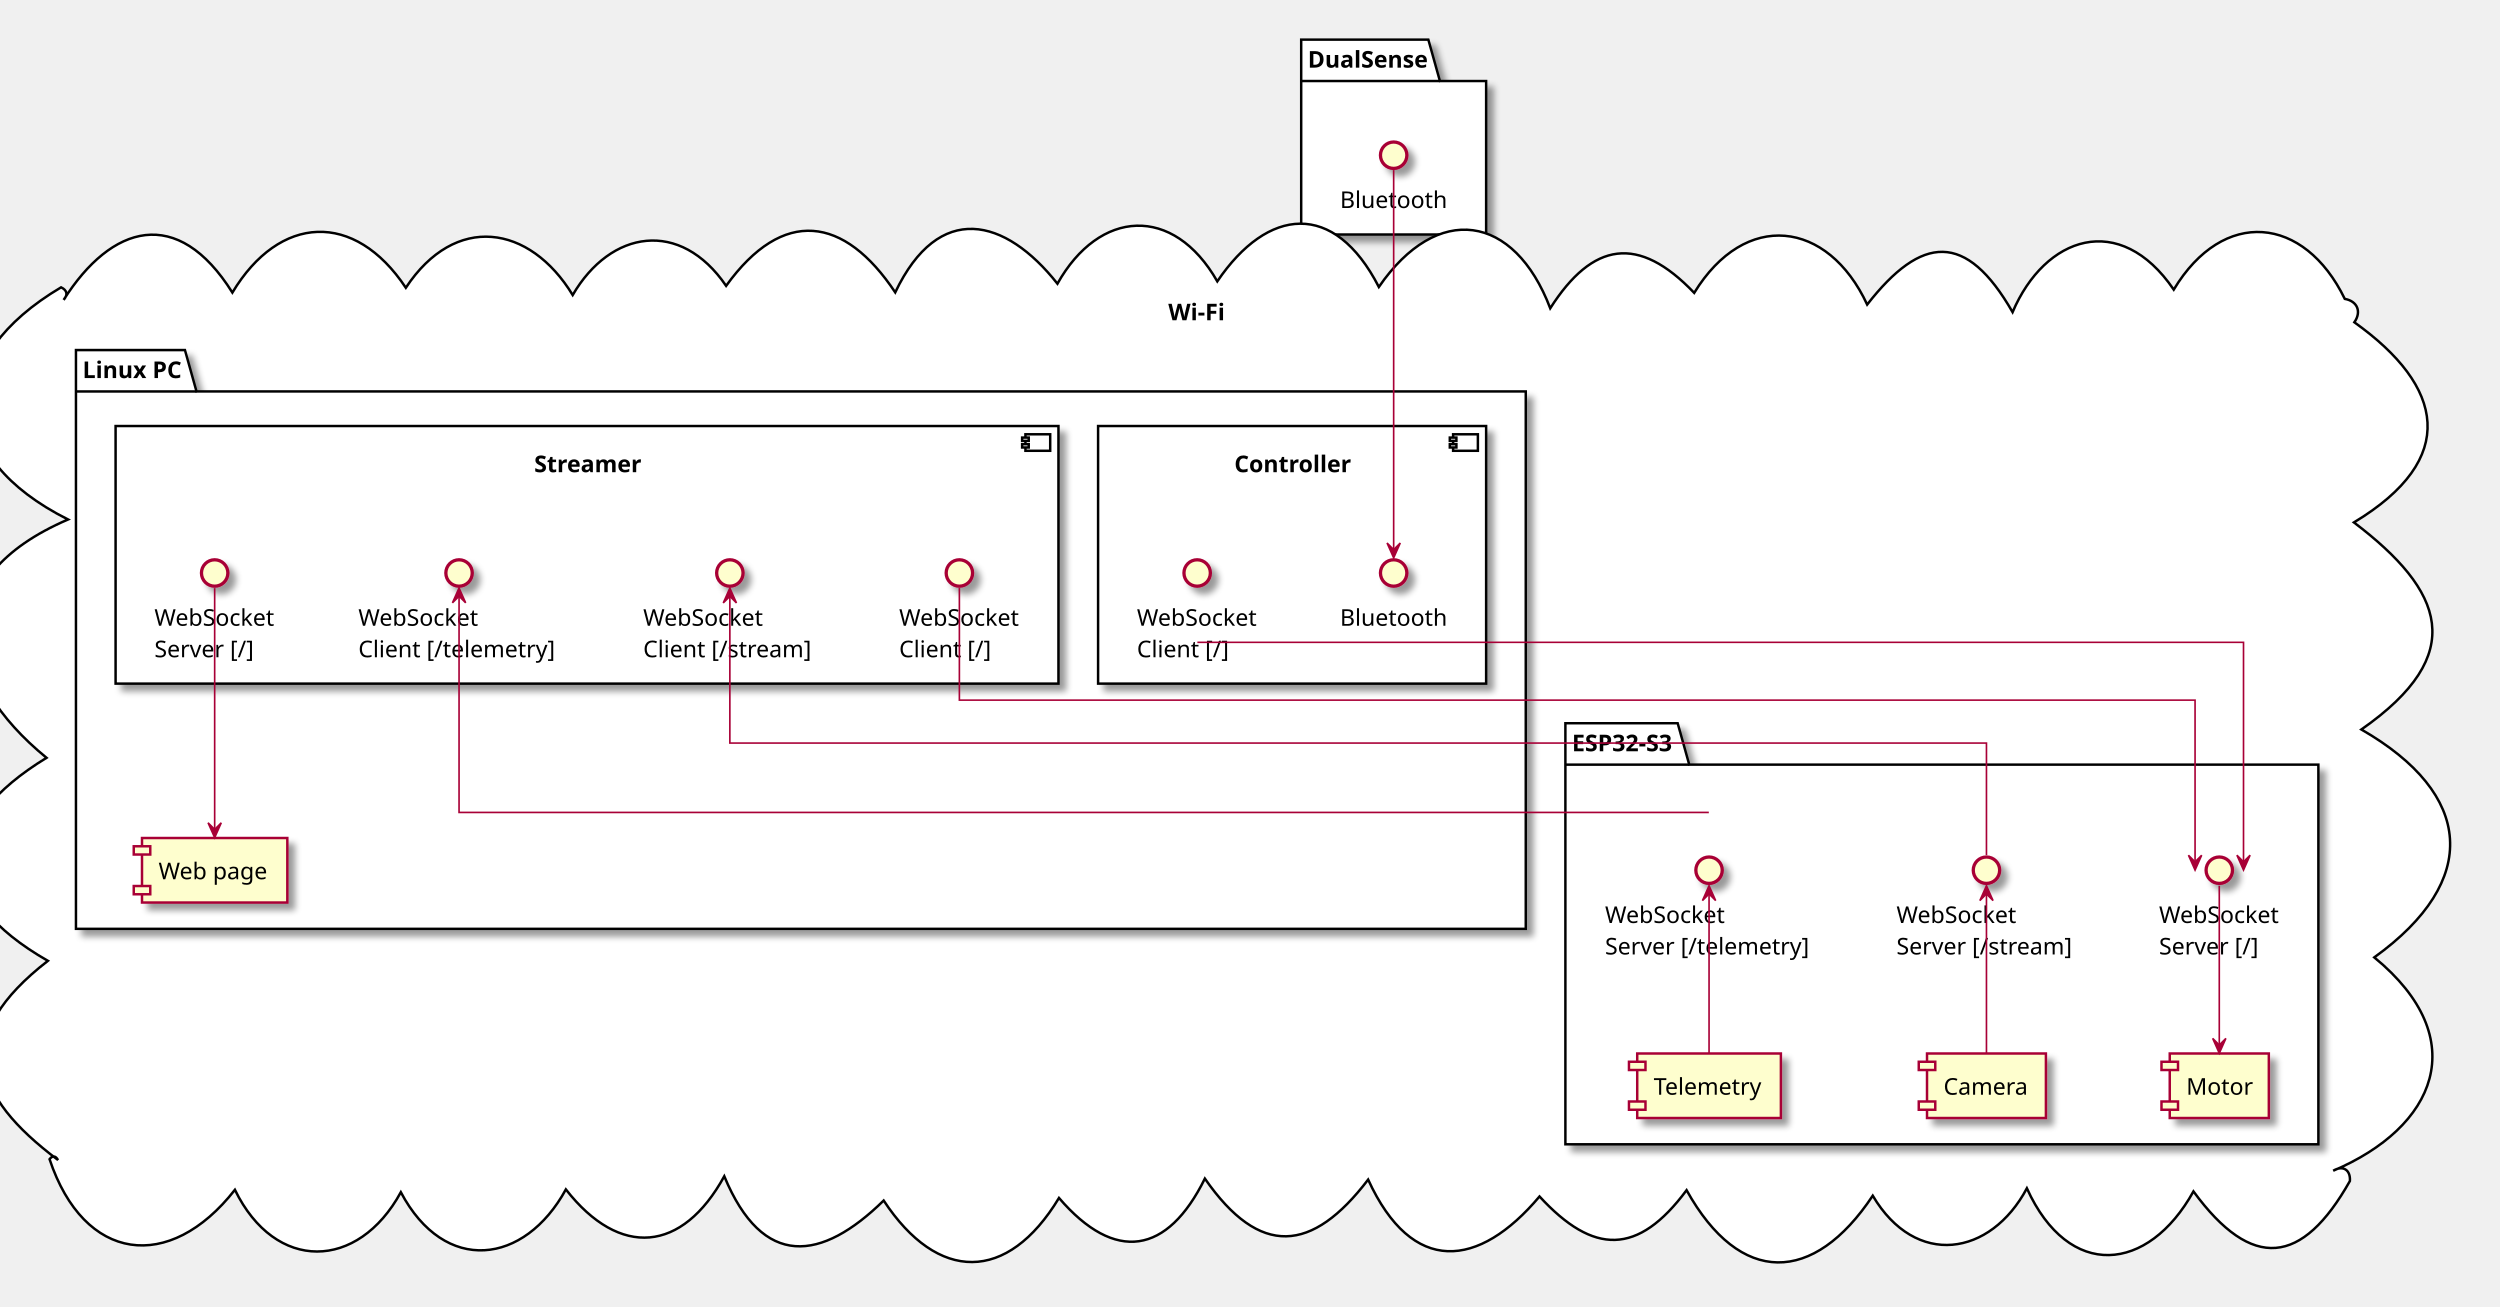
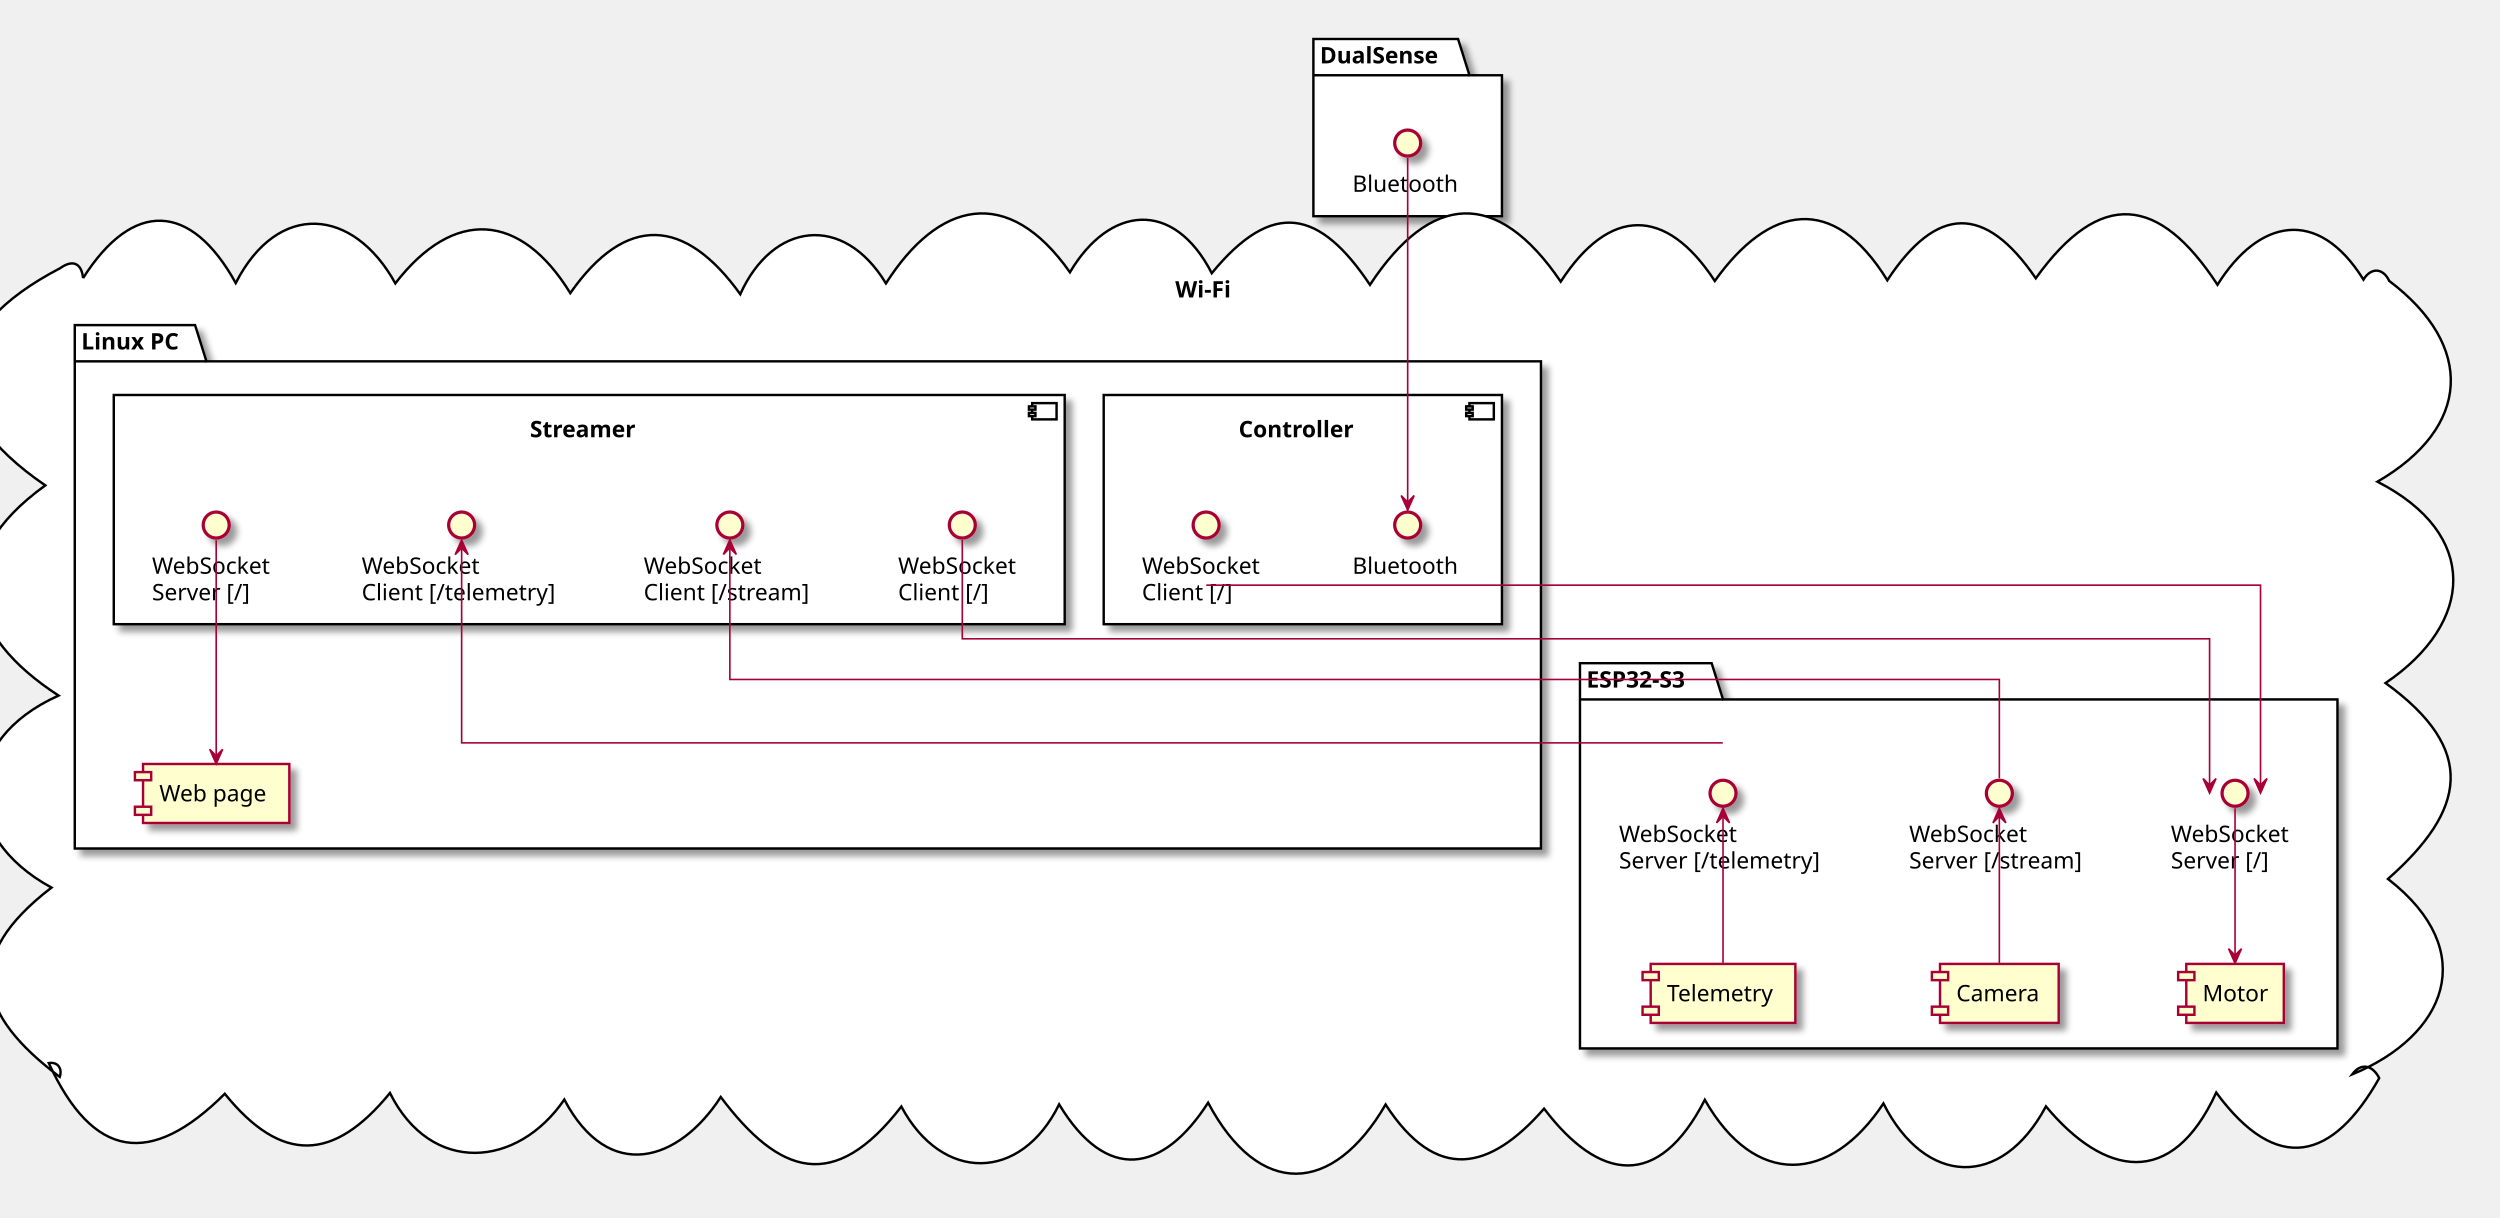
- <svg xmlns="http://www.w3.org/2000/svg" contentScriptType="application/ecmascript" contentStyleType="text/css" height="791px" preserveAspectRatio="none" style="width:1514px;height:791px;" version="1.1" viewBox="0 0 1514 791" width="1514px" zoomAndPan="magnify">
+ <svg xmlns="http://www.w3.org/2000/svg" contentScriptType="application/ecmascript" contentStyleType="text/css" height="749px" preserveAspectRatio="none" style="width:1538px;height:749px;" version="1.1" viewBox="0 0 1538 749" width="1538px" zoomAndPan="magnify">
  <defs>
    <filter height="300%" id="feak93ma5zkcr" width="300%" x="-1" y="-1">
      <feGaussianBlur result="blurOut" stdDeviation="2.0" />
      <feColorMatrix in="blurOut" result="blurOut2" type="matrix" values="0 0 0 0 0 0 0 0 0 0 0 0 0 0 0 0 0 0 .4 0" />
      <feOffset dx="4.0" dy="4.0" in="blurOut2" result="blurOut3" />
      <feBlend in="SourceGraphic" in2="blurOut3" mode="normal" />
    </filter>
  </defs>
  <g>
-     <polygon fill="#FFFFFF" filter="url(#feak93ma5zkcr)" points="788,24,865,24,872,49.068,900,49.068,900,142,788,142,788,24" style="stroke: #000000; stroke-width: 1.5;" />
-     <line style="stroke: #000000; stroke-width: 1.5;" x1="788" x2="872" y1="49.068" y2="49.068" />
-     <text fill="#000000" font-family="sans-serif" font-size="14" font-weight="bold" lengthAdjust="spacingAndGlyphs" textLength="71" x="792" y="40.966">DualSense</text>
-     <path d="M38.525,181.622 C67.492,135.955 107.475,124.115 140.732,177.181 C169.208,129.832 214.687,127.496 245.772,174.27 C275.66,129.006 320.764,135.922 346.822,178.666 C369.815,139.244 411.953,132.434 439.738,173.107 C474.181,125.348 511.338,130.811 542.152,177.062 C568.63,121.556 608.802,131.857 640.385,171.808 C665.71,126.712 710.535,123.752 737.198,170.396 C767.683,125.438 807.931,121.081 835.034,173.784 C870.434,122.353 916.957,129.327 938.826,186.692 C964.511,146.426 992.223,141.947 1026.007,177.362 C1056.789,127.136 1106.848,133.095 1130.764,184.443 C1163.687,142.273 1190.651,139.978 1218.82,189.031 C1238.415,143.083 1283.704,127.485 1316.419,175.387 C1346.405,125.627 1395.448,130.489 1420,181 C1427.744,182.397 1430.23,188.805 1425.793,195.179 C1480.255,234.037 1489.534,277.774 1425.535,316.379 C1480.041,357.773 1495.425,396.073 1430.049,441.781 C1498.019,480.895 1502.527,533.159 1437.87,579.788 C1498.385,629.538 1474.785,682.789 1413,709 C1418.888,705.475 1423.557,708.442 1423.101,715.22 C1394.23,766.377 1363.848,769.959 1328.359,721.515 C1300.936,770.851 1252.944,775.622 1227.472,719.645 C1205.474,760.836 1160.211,768.072 1134.133,724.118 C1098.356,777.969 1053.841,779.097 1021.39,720.776 C991.887,760.442 965.045,760.112 932.331,724.579 C895.553,768.254 855.28,772.696 828.544,714.361 C794.639,758.76 763.009,761.74 729.668,713.757 C707.003,759.656 675.34,765.077 641.323,725.488 C610.073,777.13 567.887,776.793 535.149,727.046 C497.558,763.91 462.007,768.763 438.62,712.348 C413.219,758.617 375.407,762.158 342.691,720.311 C317.708,766.017 269.364,772.268 242.747,722.013 C216.827,769.501 166.757,770.762 142.259,720.55 C102.645,771.1 50.914,764.61 30,702 C31.876,699.619 33.713,699.919 35.114,702.49 C-17.185,663.116 -28.846,626.838 28.998,581.879 C-37.705,543.771 -35.696,497.896 28.183,458.923 C-30.235,411.173 -40.448,349.699 41.218,314.602 C-34.064,276.769 -34.188,216.227 37,174 C40.716,175.791 41.221,178.548 38.525,181.622 " fill="#FFFFFF" style="stroke: #000000; stroke-width: 1.5;" />
-     <text fill="#000000" font-family="sans-serif" font-size="14" font-weight="bold" lengthAdjust="spacingAndGlyphs" textLength="35" x="707.5" y="193.966">Wi-Fi</text>
-     <polygon fill="#FFFFFF" filter="url(#feak93ma5zkcr)" points="46,212,112,212,119,237.068,924,237.068,924,562.5,46,562.5,46,212" style="stroke: #000000; stroke-width: 1.5;" />
-     <line style="stroke: #000000; stroke-width: 1.5;" x1="46" x2="119" y1="237.068" y2="237.068" />
-     <text fill="#000000" font-family="sans-serif" font-size="14" font-weight="bold" lengthAdjust="spacingAndGlyphs" textLength="60" x="50" y="228.966">Linux PC</text>
-     <rect fill="#FFFFFF" filter="url(#feak93ma5zkcr)" height="156" style="stroke: #000000; stroke-width: 1.5;" width="235" x="665" y="258" />
-     <rect fill="#FFFFFF" height="10" style="stroke: #000000; stroke-width: 1.5;" width="15" x="880" y="263" />
-     <rect fill="#FFFFFF" height="2" style="stroke: #000000; stroke-width: 1.5;" width="4" x="878" y="265" />
-     <rect fill="#FFFFFF" height="2" style="stroke: #000000; stroke-width: 1.5;" width="4" x="878" y="269" />
-     <text fill="#000000" font-family="sans-serif" font-size="14" font-weight="bold" lengthAdjust="spacingAndGlyphs" textLength="70" x="747.5" y="285.966">Controller</text>
-     <rect fill="#FFFFFF" filter="url(#feak93ma5zkcr)" height="156" style="stroke: #000000; stroke-width: 1.5;" width="571" x="70" y="258" />
-     <rect fill="#FFFFFF" height="10" style="stroke: #000000; stroke-width: 1.5;" width="15" x="621" y="263" />
-     <rect fill="#FFFFFF" height="2" style="stroke: #000000; stroke-width: 1.5;" width="4" x="619" y="265" />
-     <rect fill="#FFFFFF" height="2" style="stroke: #000000; stroke-width: 1.5;" width="4" x="619" y="269" />
-     <text fill="#000000" font-family="sans-serif" font-size="14" font-weight="bold" lengthAdjust="spacingAndGlyphs" textLength="64" x="323.5" y="285.966">Streamer</text>
-     <polygon fill="#FFFFFF" filter="url(#feak93ma5zkcr)" points="948,438,1016,438,1023,463.068,1404,463.068,1404,693,948,693,948,438" style="stroke: #000000; stroke-width: 1.5;" />
-     <line style="stroke: #000000; stroke-width: 1.5;" x1="948" x2="1023" y1="463.068" y2="463.068" />
-     <text fill="#000000" font-family="sans-serif" font-size="14" font-weight="bold" lengthAdjust="spacingAndGlyphs" textLength="62" x="952" y="454.966">ESP32-S3</text>
-     <ellipse cx="844" cy="94" fill="#FEFECE" filter="url(#feak93ma5zkcr)" rx="8" ry="8" style="stroke: #A80036; stroke-width: 2.0;" />
-     <text fill="#000000" font-family="sans-serif" font-size="14" lengthAdjust="spacingAndGlyphs" textLength="65" x="811.5" y="125.966">Bluetooth</text>
-     <rect fill="#FEFECE" filter="url(#feak93ma5zkcr)" height="39.068" style="stroke: #A80036; stroke-width: 1.5;" width="88" x="86" y="507.5" />
-     <rect fill="#FEFECE" height="5" style="stroke: #A80036; stroke-width: 1.5;" width="10" x="81" y="512.5" />
-     <rect fill="#FEFECE" height="5" style="stroke: #A80036; stroke-width: 1.5;" width="10" x="81" y="536.568" />
-     <text fill="#000000" font-family="sans-serif" font-size="14" lengthAdjust="spacingAndGlyphs" textLength="68" x="96" y="532.466">Web page</text>
-     <ellipse cx="844" cy="347" fill="#FEFECE" filter="url(#feak93ma5zkcr)" rx="8" ry="8" style="stroke: #A80036; stroke-width: 2.0;" />
-     <text fill="#000000" font-family="sans-serif" font-size="14" lengthAdjust="spacingAndGlyphs" textLength="65" x="811.5" y="378.966">Bluetooth</text>
-     <ellipse cx="725" cy="347" fill="#FEFECE" filter="url(#feak93ma5zkcr)" rx="8" ry="8" style="stroke: #A80036; stroke-width: 2.0;" />
-     <text fill="#000000" font-family="sans-serif" font-size="14" lengthAdjust="spacingAndGlyphs" textLength="73" x="688.5" y="378.966">WebSocket</text>
-     <text fill="#000000" font-family="sans-serif" font-size="14" lengthAdjust="spacingAndGlyphs" textLength="58" x="688.5" y="398.034">Client [/]</text>
-     <ellipse cx="581" cy="347" fill="#FEFECE" filter="url(#feak93ma5zkcr)" rx="8" ry="8" style="stroke: #A80036; stroke-width: 2.0;" />
-     <text fill="#000000" font-family="sans-serif" font-size="14" lengthAdjust="spacingAndGlyphs" textLength="73" x="544.5" y="378.966">WebSocket</text>
-     <text fill="#000000" font-family="sans-serif" font-size="14" lengthAdjust="spacingAndGlyphs" textLength="58" x="544.5" y="398.034">Client [/]</text>
-     <ellipse cx="442" cy="347" fill="#FEFECE" filter="url(#feak93ma5zkcr)" rx="8" ry="8" style="stroke: #A80036; stroke-width: 2.0;" />
-     <text fill="#000000" font-family="sans-serif" font-size="14" lengthAdjust="spacingAndGlyphs" textLength="73" x="389.5" y="378.966">WebSocket</text>
-     <text fill="#000000" font-family="sans-serif" font-size="14" lengthAdjust="spacingAndGlyphs" textLength="105" x="389.5" y="398.034">Client [/stream]</text>
-     <ellipse cx="278" cy="347" fill="#FEFECE" filter="url(#feak93ma5zkcr)" rx="8" ry="8" style="stroke: #A80036; stroke-width: 2.0;" />
-     <text fill="#000000" font-family="sans-serif" font-size="14" lengthAdjust="spacingAndGlyphs" textLength="73" x="217" y="378.966">WebSocket</text>
-     <text fill="#000000" font-family="sans-serif" font-size="14" lengthAdjust="spacingAndGlyphs" textLength="122" x="217" y="398.034">Client [/telemetry]</text>
-     <ellipse cx="130" cy="347" fill="#FEFECE" filter="url(#feak93ma5zkcr)" rx="8" ry="8" style="stroke: #A80036; stroke-width: 2.0;" />
-     <text fill="#000000" font-family="sans-serif" font-size="14" lengthAdjust="spacingAndGlyphs" textLength="73" x="93.5" y="378.966">WebSocket</text>
-     <text fill="#000000" font-family="sans-serif" font-size="14" lengthAdjust="spacingAndGlyphs" textLength="62" x="93.5" y="398.034">Server [/]</text>
-     <rect fill="#FEFECE" filter="url(#feak93ma5zkcr)" height="39.068" style="stroke: #A80036; stroke-width: 1.5;" width="60" x="1314" y="638" />
-     <rect fill="#FEFECE" height="5" style="stroke: #A80036; stroke-width: 1.5;" width="10" x="1309" y="643" />
-     <rect fill="#FEFECE" height="5" style="stroke: #A80036; stroke-width: 1.5;" width="10" x="1309" y="667.068" />
-     <text fill="#000000" font-family="sans-serif" font-size="14" lengthAdjust="spacingAndGlyphs" textLength="40" x="1324" y="662.966">Motor</text>
-     <rect fill="#FEFECE" filter="url(#feak93ma5zkcr)" height="39.068" style="stroke: #A80036; stroke-width: 1.5;" width="87" x="991.5" y="638" />
-     <rect fill="#FEFECE" height="5" style="stroke: #A80036; stroke-width: 1.5;" width="10" x="986.5" y="643" />
-     <rect fill="#FEFECE" height="5" style="stroke: #A80036; stroke-width: 1.5;" width="10" x="986.5" y="667.068" />
-     <text fill="#000000" font-family="sans-serif" font-size="14" lengthAdjust="spacingAndGlyphs" textLength="67" x="1001.5" y="662.966">Telemetry</text>
-     <rect fill="#FEFECE" filter="url(#feak93ma5zkcr)" height="39.068" style="stroke: #A80036; stroke-width: 1.5;" width="72" x="1167" y="638" />
-     <rect fill="#FEFECE" height="5" style="stroke: #A80036; stroke-width: 1.5;" width="10" x="1162" y="643" />
-     <rect fill="#FEFECE" height="5" style="stroke: #A80036; stroke-width: 1.5;" width="10" x="1162" y="667.068" />
-     <text fill="#000000" font-family="sans-serif" font-size="14" lengthAdjust="spacingAndGlyphs" textLength="52" x="1177" y="662.966">Camera</text>
-     <ellipse cx="1344" cy="527" fill="#FEFECE" filter="url(#feak93ma5zkcr)" rx="8" ry="8" style="stroke: #A80036; stroke-width: 2.0;" />
-     <text fill="#000000" font-family="sans-serif" font-size="14" lengthAdjust="spacingAndGlyphs" textLength="73" x="1307.5" y="558.966">WebSocket</text>
-     <text fill="#000000" font-family="sans-serif" font-size="14" lengthAdjust="spacingAndGlyphs" textLength="62" x="1307.5" y="578.034">Server [/]</text>
-     <ellipse cx="1203" cy="527" fill="#FEFECE" filter="url(#feak93ma5zkcr)" rx="8" ry="8" style="stroke: #A80036; stroke-width: 2.0;" />
-     <text fill="#000000" font-family="sans-serif" font-size="14" lengthAdjust="spacingAndGlyphs" textLength="73" x="1148.5" y="558.966">WebSocket</text>
-     <text fill="#000000" font-family="sans-serif" font-size="14" lengthAdjust="spacingAndGlyphs" textLength="109" x="1148.5" y="578.034">Server [/stream]</text>
-     <ellipse cx="1035" cy="527" fill="#FEFECE" filter="url(#feak93ma5zkcr)" rx="8" ry="8" style="stroke: #A80036; stroke-width: 2.0;" />
-     <text fill="#000000" font-family="sans-serif" font-size="14" lengthAdjust="spacingAndGlyphs" textLength="73" x="972" y="558.966">WebSocket</text>
-     <text fill="#000000" font-family="sans-serif" font-size="14" lengthAdjust="spacingAndGlyphs" textLength="126" x="972" y="578.034">Server [/telemetry]</text>
-     <path d="M130,356.17 C130,356.17 130,502.28 130,502.28 " fill="none" id="IF_WS_SERVER_PC_STREAMER-&gt;PC_WEB" style="stroke: #A80036; stroke-width: 1.0;" />
-     <polygon fill="#A80036" points="130,507.28,134,498.28,130,502.28,126,498.28,130,507.28" style="stroke: #A80036; stroke-width: 1.0;" />
-     <path d="M1344,536.39 C1344,536.39 1344,632.85 1344,632.85 " fill="none" id="IF_WS_SERVER_RB_CTRL-&gt;RB_MOTOR" style="stroke: #A80036; stroke-width: 1.0;" />
-     <polygon fill="#A80036" points="1344,637.85,1348,628.85,1344,632.85,1340,628.85,1344,637.85" style="stroke: #A80036; stroke-width: 1.0;" />
-     <path d="M1035,541.39 C1035,541.39 1035,637.85 1035,637.85 " fill="none" id="IF_WS_SERVER_RB_TELEMETRY&lt;-RB_TELEMETRY" style="stroke: #A80036; stroke-width: 1.0;" />
-     <polygon fill="#A80036" points="1035,536.39,1031,545.39,1035,541.39,1039,545.39,1035,536.39" style="stroke: #A80036; stroke-width: 1.0;" />
-     <path d="M1203,541.39 C1203,541.39 1203,637.85 1203,637.85 " fill="none" id="IF_WS_SERVER_RB_STREAM&lt;-RB_CAMERA" style="stroke: #A80036; stroke-width: 1.0;" />
-     <polygon fill="#A80036" points="1203,536.39,1199,545.39,1203,541.39,1207,545.39,1203,536.39" style="stroke: #A80036; stroke-width: 1.0;" />
-     <path d="M844,103 C844,103 844,332.84 844,332.84 " fill="none" id="IF_BT_DS-&gt;IF_BT_PC_CTRL" style="stroke: #A80036; stroke-width: 1.0;" />
-     <polygon fill="#A80036" points="844,337.84,848,328.84,844,332.84,840,328.84,844,337.84" style="stroke: #A80036; stroke-width: 1.0;" />
-     <path d="M725.12,389 C734.86,389 1358.67,389 1358.67,389 C1358.67,389 1358.67,521.9 1358.67,521.9 " fill="none" id="IF_WS_CLIENT_PC_CTRL-&gt;IF_WS_SERVER_RB_CTRL" style="stroke: #A80036; stroke-width: 1.0;" />
-     <polygon fill="#A80036" points="1358.67,526.9,1362.67,517.9,1358.67,521.9,1354.67,517.9,1358.67,526.9" style="stroke: #A80036; stroke-width: 1.0;" />
-     <path d="M442,361.14 C442,361.14 442,450 442,450 C442,450 1203,450 1203,450 C1203,450 1203,497.47 1203,517.86 " fill="none" id="IF_WS_CLIENT_PC_STREAMER_STREAM&lt;-IF_WS_SERVER_RB_STREAM" style="stroke: #A80036; stroke-width: 1.0;" />
-     <polygon fill="#A80036" points="442,356.14,438,365.14,442,361.14,446,365.14,442,356.14" style="stroke: #A80036; stroke-width: 1.0;" />
-     <path d="M278,361.07 C278,361.07 278,492 278,492 C278,492 1023.22,492 1034.86,492 " fill="none" id="IF_WS_CLIENT_PC_STREAMER_TELEMETRY&lt;-IF_WS_SERVER_RB_TELEMETRY" style="stroke: #A80036; stroke-width: 1.0;" />
-     <polygon fill="#A80036" points="278,356.07,274,365.07,278,361.07,282,365.07,278,356.07" style="stroke: #A80036; stroke-width: 1.0;" />
-     <path d="M581,356.14 C581,376.53 581,424 581,424 C581,424 1329.33,424 1329.33,424 C1329.33,424 1329.33,521.93 1329.33,521.93 " fill="none" id="IF_WS_CLIENT_PC_STREAMER_CTRL-&gt;IF_WS_SERVER_RB_CTRL" style="stroke: #A80036; stroke-width: 1.0;" />
-     <polygon fill="#A80036" points="1329.33,526.93,1333.33,517.93,1329.33,521.93,1325.33,517.93,1329.33,526.93" style="stroke: #A80036; stroke-width: 1.0;" />
+     <polygon fill="#FFFFFF" filter="url(#feak93ma5zkcr)" points="808,24,897,24,904,46.297,924,46.297,924,133,808,133,808,24" style="stroke: #000000; stroke-width: 1.5;" />
+     <line style="stroke: #000000; stroke-width: 1.5;" x1="808" x2="904" y1="46.297" y2="46.297" />
+     <text fill="#000000" font-family="sans-serif" font-size="14" font-weight="bold" lengthAdjust="spacingAndGlyphs" textLength="83" x="812" y="38.995">DualSense</text>
+     <path d="M51.102,171.108 C81.81,122.746 117.467,124.336 145.024,174.122 C171.044,123.318 217.388,127.629 243.209,174.322 C279.136,127.718 320.281,130.533 350.835,180.321 C385.274,131.227 421.592,133.909 455.408,180.998 C475.247,136.867 518.69,130.893 545.037,174.337 C577.109,123.967 619.83,112.958 658.229,167.51 C682.402,126.592 721.869,122.079 745.483,168.07 C783.077,122.224 811.957,129.13 842.8,175.216 C880.203,118.508 920.853,115.491 960.163,173.261 C989.979,127.363 1024.758,126.702 1054.959,172.865 C1088.026,126.433 1127.576,118.08 1161.078,172.407 C1191.309,126.541 1220.969,125.251 1252.417,171.197 C1292.208,115.826 1328.342,120.357 1364.202,175.185 C1389.391,134.964 1425.78,126.762 1454,172 C1458.613,164.415 1466.052,164.658 1469.845,172.825 C1522.72,212.751 1520.237,262.909 1462.59,296.343 C1525.733,328.658 1522.225,383.141 1467.592,420.212 C1524.32,461.316 1517.116,498.318 1469.078,540.714 C1526.764,585.505 1504.537,637.358 1447,661 C1452.843,653.135 1459.945,655.712 1463.694,663.267 C1435.177,713.84 1400.952,723.11 1363.429,672.162 C1336.021,731.955 1294.389,723.513 1258.662,680.651 C1231.208,731.948 1184.315,729.568 1158.689,678.859 C1125.869,728.339 1079.505,730.704 1048.808,676.607 C1020.307,732.232 983.925,726.856 949.918,682.028 C916.389,720.35 883.717,727.672 852.422,679.51 C819.925,735.443 774.55,737.415 743.23,678.393 C715.137,721.939 680.713,727.633 651.59,679.422 C627.921,727.397 579.486,727.483 554.506,680.765 C513.071,734.372 479.474,722.855 443.404,674.894 C417.526,714.813 374.527,728.246 347.16,676.457 C318.355,718.585 265.206,723.096 239.893,672.42 C205.303,714.664 173.271,716.125 138.288,672.886 C92.79,718.247 57.25,713.271 30,654 C35.746,653.052 38.446,657.57 36.758,662.52 C-13.843,624.304 -24.195,588.923 31.677,546.061 C-26.495,514.306 -24.998,455.301 36.01,427.918 C-21.019,390.887 -33.925,343.121 27.872,298.612 C-41.247,251.44 -35.041,202.529 37,165 C44.452,159.659 50.127,161.495 51.102,171.108 " fill="#FFFFFF" style="stroke: #000000; stroke-width: 1.5;" />
+     <text fill="#000000" font-family="sans-serif" font-size="14" font-weight="bold" lengthAdjust="spacingAndGlyphs" textLength="38" x="723" y="182.995">Wi-Fi</text>
+     <polygon fill="#FFFFFF" filter="url(#feak93ma5zkcr)" points="46,200,120,200,127,222.297,948,222.297,948,522,46,522,46,200" style="stroke: #000000; stroke-width: 1.5;" />
+     <line style="stroke: #000000; stroke-width: 1.5;" x1="46" x2="127" y1="222.297" y2="222.297" />
+     <text fill="#000000" font-family="sans-serif" font-size="14" font-weight="bold" lengthAdjust="spacingAndGlyphs" textLength="68" x="50" y="214.995">Linux PC</text>
+     <rect fill="#FFFFFF" filter="url(#feak93ma5zkcr)" height="141" style="stroke: #000000; stroke-width: 1.5;" width="245" x="679" y="243" />
+     <rect fill="#FFFFFF" height="10" style="stroke: #000000; stroke-width: 1.5;" width="15" x="904" y="248" />
+     <rect fill="#FFFFFF" height="2" style="stroke: #000000; stroke-width: 1.5;" width="4" x="902" y="250" />
+     <rect fill="#FFFFFF" height="2" style="stroke: #000000; stroke-width: 1.5;" width="4" x="902" y="254" />
+     <text fill="#000000" font-family="sans-serif" font-size="14" font-weight="bold" lengthAdjust="spacingAndGlyphs" textLength="79" x="762" y="268.995">Controller</text>
+     <rect fill="#FFFFFF" filter="url(#feak93ma5zkcr)" height="141" style="stroke: #000000; stroke-width: 1.5;" width="585" x="70" y="243" />
+     <rect fill="#FFFFFF" height="10" style="stroke: #000000; stroke-width: 1.5;" width="15" x="635" y="248" />
+     <rect fill="#FFFFFF" height="2" style="stroke: #000000; stroke-width: 1.5;" width="4" x="633" y="250" />
+     <rect fill="#FFFFFF" height="2" style="stroke: #000000; stroke-width: 1.5;" width="4" x="633" y="254" />
+     <text fill="#000000" font-family="sans-serif" font-size="14" font-weight="bold" lengthAdjust="spacingAndGlyphs" textLength="73" x="326" y="268.995">Streamer</text>
+     <polygon fill="#FFFFFF" filter="url(#feak93ma5zkcr)" points="972,408,1053,408,1060,430.297,1438,430.297,1438,645,972,645,972,408" style="stroke: #000000; stroke-width: 1.5;" />
+     <line style="stroke: #000000; stroke-width: 1.5;" x1="972" x2="1060" y1="430.297" y2="430.297" />
+     <text fill="#000000" font-family="sans-serif" font-size="14" font-weight="bold" lengthAdjust="spacingAndGlyphs" textLength="75" x="976" y="422.995">ESP32-S3</text>
+     <ellipse cx="866" cy="88" fill="#FEFECE" filter="url(#feak93ma5zkcr)" rx="8" ry="8" style="stroke: #A80036; stroke-width: 2.0;" />
+     <text fill="#000000" font-family="sans-serif" font-size="14" lengthAdjust="spacingAndGlyphs" textLength="68" x="832" y="117.995">Bluetooth</text>
+     <rect fill="#FEFECE" filter="url(#feak93ma5zkcr)" height="36.297" style="stroke: #A80036; stroke-width: 1.5;" width="90" x="88" y="470" />
+     <rect fill="#FEFECE" height="5" style="stroke: #A80036; stroke-width: 1.5;" width="10" x="83" y="475" />
+     <rect fill="#FEFECE" height="5" style="stroke: #A80036; stroke-width: 1.5;" width="10" x="83" y="496.297" />
+     <text fill="#000000" font-family="sans-serif" font-size="14" lengthAdjust="spacingAndGlyphs" textLength="70" x="98" y="492.995">Web page</text>
+     <ellipse cx="866" cy="323" fill="#FEFECE" filter="url(#feak93ma5zkcr)" rx="8" ry="8" style="stroke: #A80036; stroke-width: 2.0;" />
+     <text fill="#000000" font-family="sans-serif" font-size="14" lengthAdjust="spacingAndGlyphs" textLength="68" x="832" y="352.995">Bluetooth</text>
+     <ellipse cx="742" cy="323" fill="#FEFECE" filter="url(#feak93ma5zkcr)" rx="8" ry="8" style="stroke: #A80036; stroke-width: 2.0;" />
+     <text fill="#000000" font-family="sans-serif" font-size="14" lengthAdjust="spacingAndGlyphs" textLength="79" x="702.5" y="352.995">WebSocket</text>
+     <text fill="#000000" font-family="sans-serif" font-size="14" lengthAdjust="spacingAndGlyphs" textLength="58" x="702.5" y="369.292">Client [/]</text>
+     <ellipse cx="592" cy="323" fill="#FEFECE" filter="url(#feak93ma5zkcr)" rx="8" ry="8" style="stroke: #A80036; stroke-width: 2.0;" />
+     <text fill="#000000" font-family="sans-serif" font-size="14" lengthAdjust="spacingAndGlyphs" textLength="79" x="552.5" y="352.995">WebSocket</text>
+     <text fill="#000000" font-family="sans-serif" font-size="14" lengthAdjust="spacingAndGlyphs" textLength="58" x="552.5" y="369.292">Client [/]</text>
+     <ellipse cx="449" cy="323" fill="#FEFECE" filter="url(#feak93ma5zkcr)" rx="8" ry="8" style="stroke: #A80036; stroke-width: 2.0;" />
+     <text fill="#000000" font-family="sans-serif" font-size="14" lengthAdjust="spacingAndGlyphs" textLength="79" x="396" y="352.995">WebSocket</text>
+     <text fill="#000000" font-family="sans-serif" font-size="14" lengthAdjust="spacingAndGlyphs" textLength="106" x="396" y="369.292">Client [/stream]</text>
+     <ellipse cx="284" cy="323" fill="#FEFECE" filter="url(#feak93ma5zkcr)" rx="8" ry="8" style="stroke: #A80036; stroke-width: 2.0;" />
+     <text fill="#000000" font-family="sans-serif" font-size="14" lengthAdjust="spacingAndGlyphs" textLength="79" x="222.5" y="352.995">WebSocket</text>
+     <text fill="#000000" font-family="sans-serif" font-size="14" lengthAdjust="spacingAndGlyphs" textLength="123" x="222.5" y="369.292">Client [/telemetry]</text>
+     <ellipse cx="133" cy="323" fill="#FEFECE" filter="url(#feak93ma5zkcr)" rx="8" ry="8" style="stroke: #A80036; stroke-width: 2.0;" />
+     <text fill="#000000" font-family="sans-serif" font-size="14" lengthAdjust="spacingAndGlyphs" textLength="79" x="93.5" y="352.995">WebSocket</text>
+     <text fill="#000000" font-family="sans-serif" font-size="14" lengthAdjust="spacingAndGlyphs" textLength="63" x="93.5" y="369.292">Server [/]</text>
+     <rect fill="#FEFECE" filter="url(#feak93ma5zkcr)" height="36.297" style="stroke: #A80036; stroke-width: 1.5;" width="60" x="1345" y="593" />
+     <rect fill="#FEFECE" height="5" style="stroke: #A80036; stroke-width: 1.5;" width="10" x="1340" y="598" />
+     <rect fill="#FEFECE" height="5" style="stroke: #A80036; stroke-width: 1.5;" width="10" x="1340" y="619.297" />
+     <text fill="#000000" font-family="sans-serif" font-size="14" lengthAdjust="spacingAndGlyphs" textLength="40" x="1355" y="615.995">Motor</text>
+     <rect fill="#FEFECE" filter="url(#feak93ma5zkcr)" height="36.297" style="stroke: #A80036; stroke-width: 1.5;" width="89" x="1015.5" y="593" />
+     <rect fill="#FEFECE" height="5" style="stroke: #A80036; stroke-width: 1.5;" width="10" x="1010.5" y="598" />
+     <rect fill="#FEFECE" height="5" style="stroke: #A80036; stroke-width: 1.5;" width="10" x="1010.5" y="619.297" />
+     <text fill="#000000" font-family="sans-serif" font-size="14" lengthAdjust="spacingAndGlyphs" textLength="69" x="1025.5" y="615.995">Telemetry</text>
+     <rect fill="#FEFECE" filter="url(#feak93ma5zkcr)" height="36.297" style="stroke: #A80036; stroke-width: 1.5;" width="73" x="1193.5" y="593" />
+     <rect fill="#FEFECE" height="5" style="stroke: #A80036; stroke-width: 1.5;" width="10" x="1188.5" y="598" />
+     <rect fill="#FEFECE" height="5" style="stroke: #A80036; stroke-width: 1.5;" width="10" x="1188.5" y="619.297" />
+     <text fill="#000000" font-family="sans-serif" font-size="14" lengthAdjust="spacingAndGlyphs" textLength="53" x="1203.5" y="615.995">Camera</text>
+     <ellipse cx="1375" cy="488" fill="#FEFECE" filter="url(#feak93ma5zkcr)" rx="8" ry="8" style="stroke: #A80036; stroke-width: 2.0;" />
+     <text fill="#000000" font-family="sans-serif" font-size="14" lengthAdjust="spacingAndGlyphs" textLength="79" x="1335.5" y="517.995">WebSocket</text>
+     <text fill="#000000" font-family="sans-serif" font-size="14" lengthAdjust="spacingAndGlyphs" textLength="63" x="1335.5" y="534.292">Server [/]</text>
+     <ellipse cx="1230" cy="488" fill="#FEFECE" filter="url(#feak93ma5zkcr)" rx="8" ry="8" style="stroke: #A80036; stroke-width: 2.0;" />
+     <text fill="#000000" font-family="sans-serif" font-size="14" lengthAdjust="spacingAndGlyphs" textLength="79" x="1174.5" y="517.995">WebSocket</text>
+     <text fill="#000000" font-family="sans-serif" font-size="14" lengthAdjust="spacingAndGlyphs" textLength="111" x="1174.5" y="534.292">Server [/stream]</text>
+     <ellipse cx="1060" cy="488" fill="#FEFECE" filter="url(#feak93ma5zkcr)" rx="8" ry="8" style="stroke: #A80036; stroke-width: 2.0;" />
+     <text fill="#000000" font-family="sans-serif" font-size="14" lengthAdjust="spacingAndGlyphs" textLength="79" x="996" y="517.995">WebSocket</text>
+     <text fill="#000000" font-family="sans-serif" font-size="14" lengthAdjust="spacingAndGlyphs" textLength="128" x="996" y="534.292">Server [/telemetry]</text>
+     <path d="M133,332.34 C133,332.34 133,464.96 133,464.96 " fill="none" id="IF_WS_SERVER_PC_STREAMER-&gt;PC_WEB" style="stroke: #A80036; stroke-width: 1.0;" />
+     <polygon fill="#A80036" points="133,469.96,137,460.96,133,464.96,129,460.96,133,469.96" style="stroke: #A80036; stroke-width: 1.0;" />
+     <path d="M1375,497.24 C1375,497.24 1375,587.64 1375,587.64 " fill="none" id="IF_WS_SERVER_RB_CTRL-&gt;RB_MOTOR" style="stroke: #A80036; stroke-width: 1.0;" />
+     <polygon fill="#A80036" points="1375,592.64,1379,583.64,1375,587.64,1371,583.64,1375,592.64" style="stroke: #A80036; stroke-width: 1.0;" />
+     <path d="M1060,502.24 C1060,502.24 1060,592.64 1060,592.64 " fill="none" id="IF_WS_SERVER_RB_TELEMETRY&lt;-RB_TELEMETRY" style="stroke: #A80036; stroke-width: 1.0;" />
+     <polygon fill="#A80036" points="1060,497.24,1056.026,506.251,1060.014,502.24,1064.026,506.228,1060,497.24" style="stroke: #A80036; stroke-width: 1.0;" />
+     <path d="M1230,502.24 C1230,502.24 1230,592.64 1230,592.64 " fill="none" id="IF_WS_SERVER_RB_STREAM&lt;-RB_CAMERA" style="stroke: #A80036; stroke-width: 1.0;" />
+     <polygon fill="#A80036" points="1230,497.24,1226.026,506.251,1230.014,502.24,1234.026,506.228,1230,497.24" style="stroke: #A80036; stroke-width: 1.0;" />
+     <path d="M866,97.21 C866,97.21 866,308.85 866,308.85 " fill="none" id="IF_BT_DS-&gt;IF_BT_PC_CTRL" style="stroke: #A80036; stroke-width: 1.0;" />
+     <polygon fill="#A80036" points="866,313.85,870,304.85,866,308.85,862,304.85,866,313.85" style="stroke: #A80036; stroke-width: 1.0;" />
+     <path d="M742.12,360 C752.1,360 1390.67,360 1390.67,360 C1390.67,360 1390.67,482.91 1390.67,482.91 " fill="none" id="IF_WS_CLIENT_PC_CTRL-&gt;IF_WS_SERVER_RB_CTRL" style="stroke: #A80036; stroke-width: 1.0;" />
+     <polygon fill="#A80036" points="1390.67,487.91,1394.67,478.91,1390.67,482.91,1386.67,478.91,1390.67,487.91" style="stroke: #A80036; stroke-width: 1.0;" />
+     <path d="M449,337.11 C449,337.11 449,418 449,418 C449,418 1230,418 1230,418 C1230,418 1230,459.87 1230,478.85 " fill="none" id="IF_WS_CLIENT_PC_STREAMER_STREAM&lt;-IF_WS_SERVER_RB_STREAM" style="stroke: #A80036; stroke-width: 1.0;" />
+     <polygon fill="#A80036" points="449,332.11,445,341.11,449,337.11,453,341.11,449,332.11" style="stroke: #A80036; stroke-width: 1.0;" />
+     <path d="M284,337.21 C284,337.21 284,457 284,457 C284,457 1047.92,457 1059.86,457 " fill="none" id="IF_WS_CLIENT_PC_STREAMER_TELEMETRY&lt;-IF_WS_SERVER_RB_TELEMETRY" style="stroke: #A80036; stroke-width: 1.0;" />
+     <polygon fill="#A80036" points="284,332.21,280,341.21,284,337.21,288,341.21,284,332.21" style="stroke: #A80036; stroke-width: 1.0;" />
+     <path d="M592,332.15 C592,351.13 592,393 592,393 C592,393 1359.33,393 1359.33,393 C1359.33,393 1359.33,482.93 1359.33,482.93 " fill="none" id="IF_WS_CLIENT_PC_STREAMER_CTRL-&gt;IF_WS_SERVER_RB_CTRL" style="stroke: #A80036; stroke-width: 1.0;" />
+     <polygon fill="#A80036" points="1359.33,487.93,1363.33,478.93,1359.33,482.93,1355.33,478.93,1359.33,487.93" style="stroke: #A80036; stroke-width: 1.0;" />
  </g>
</svg>
